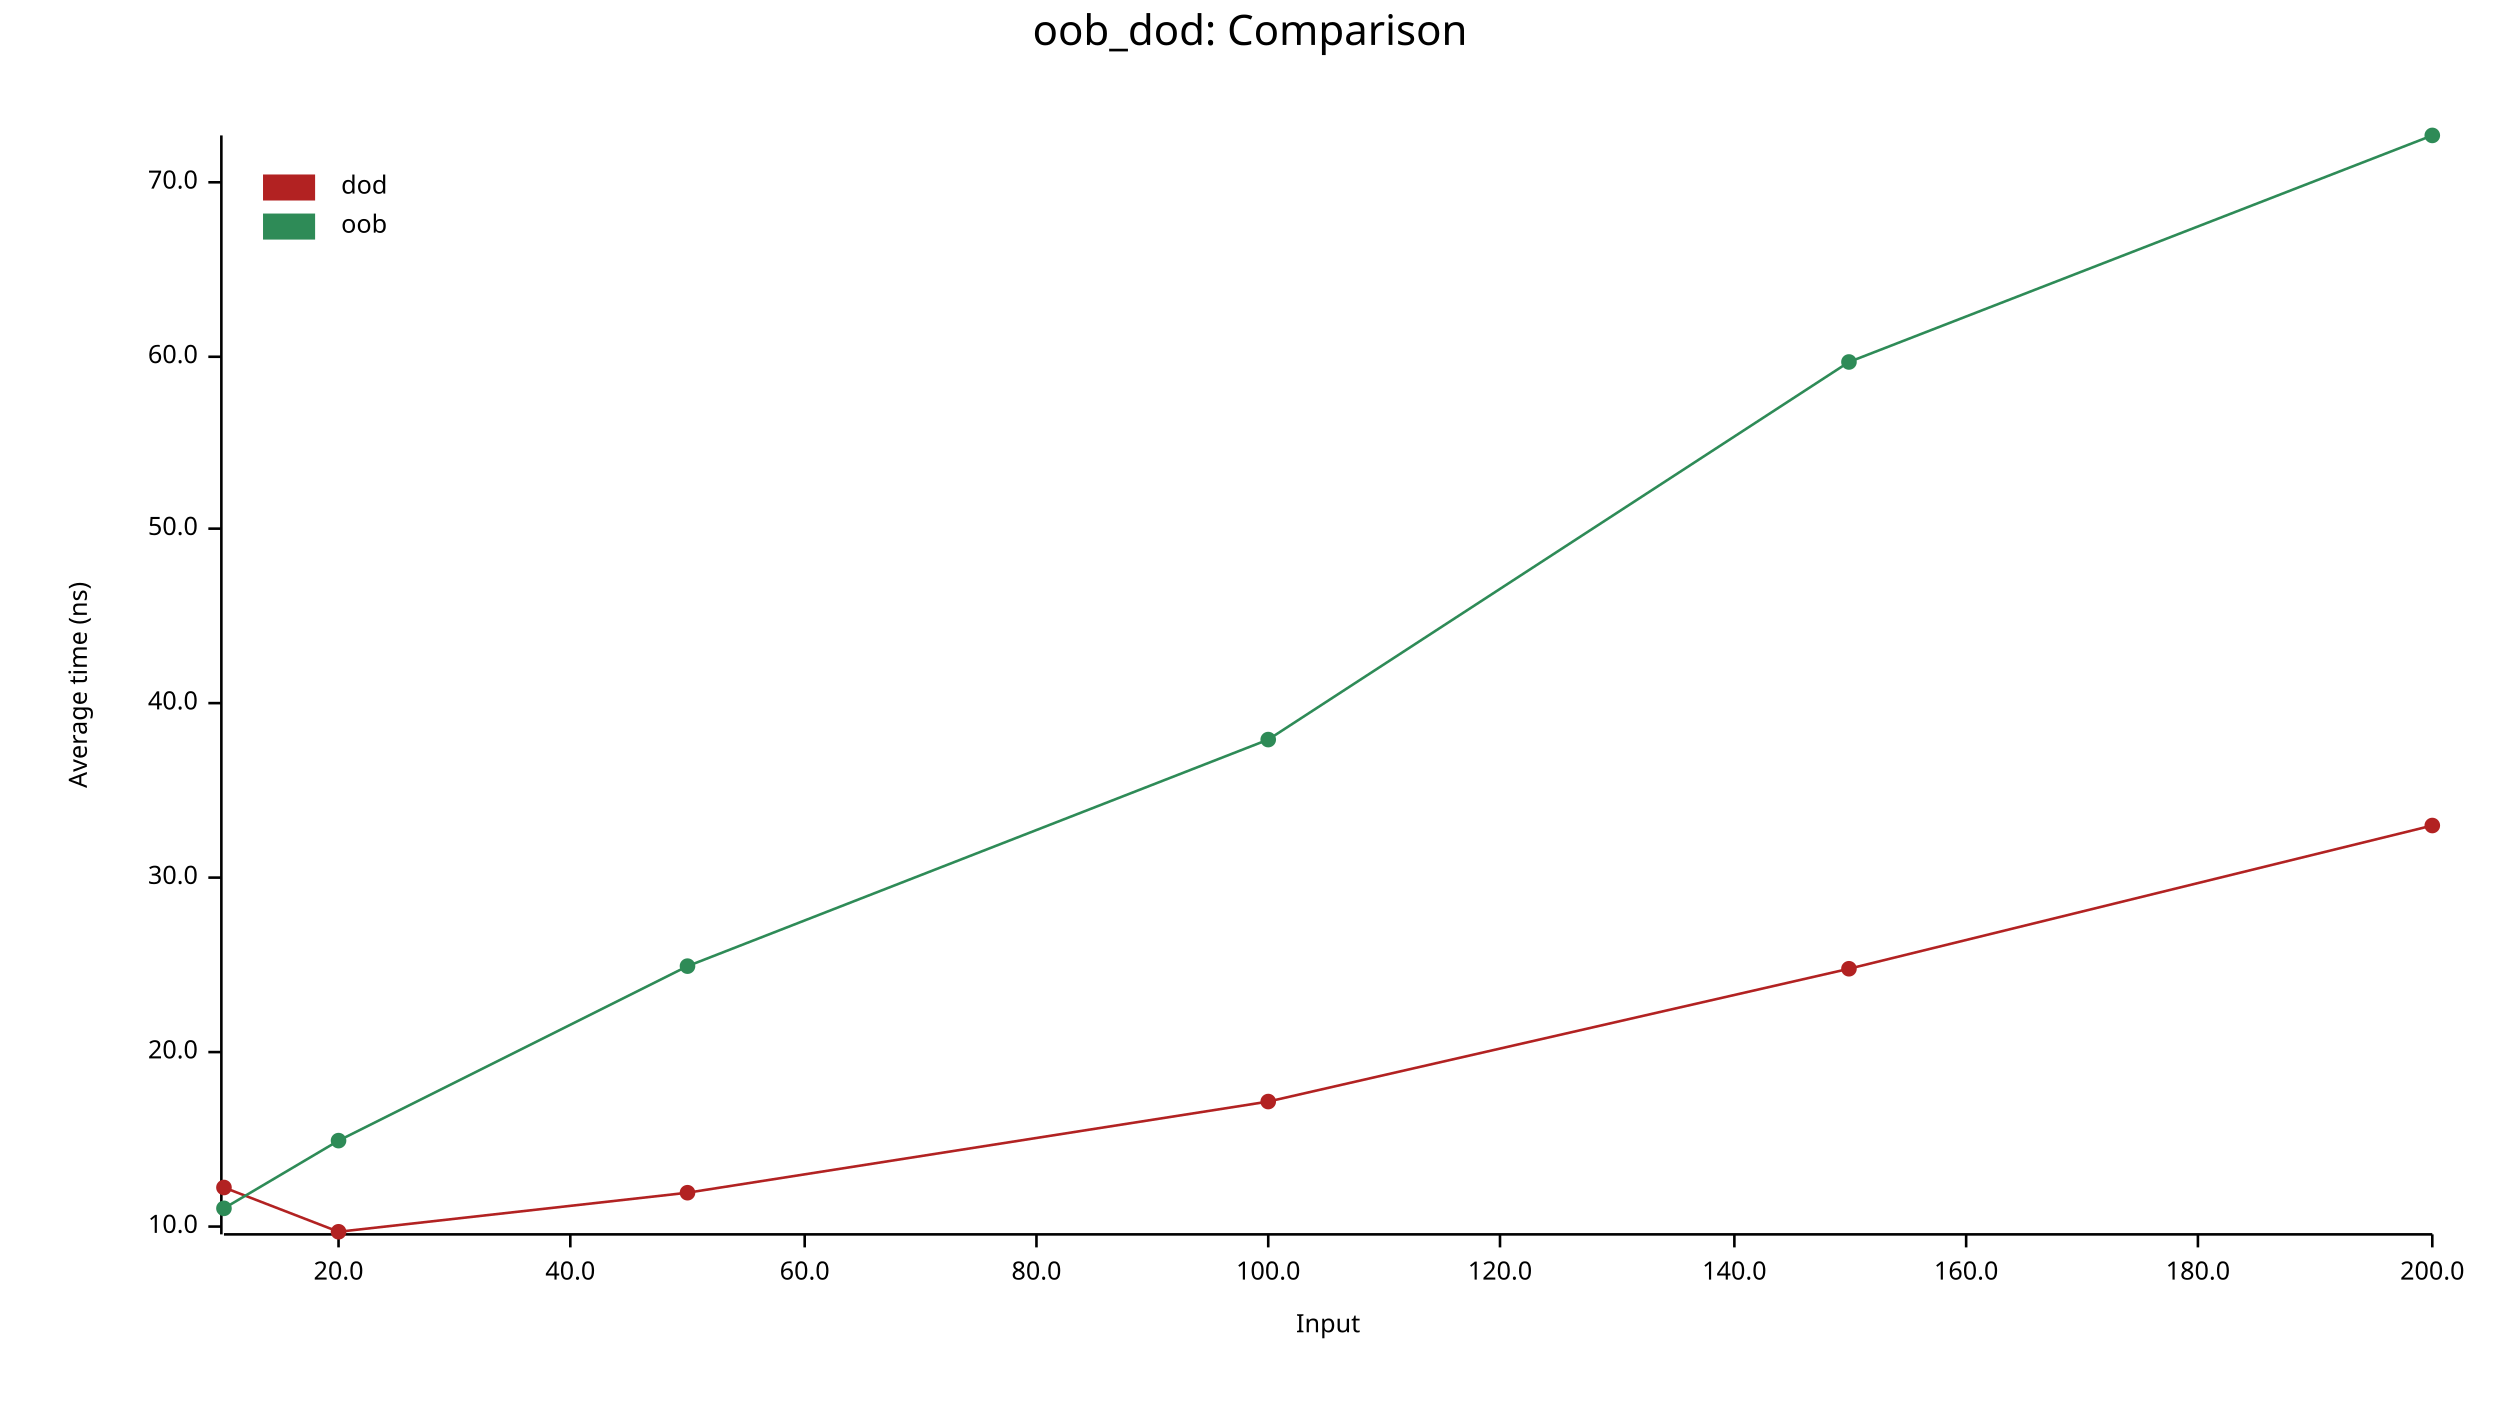
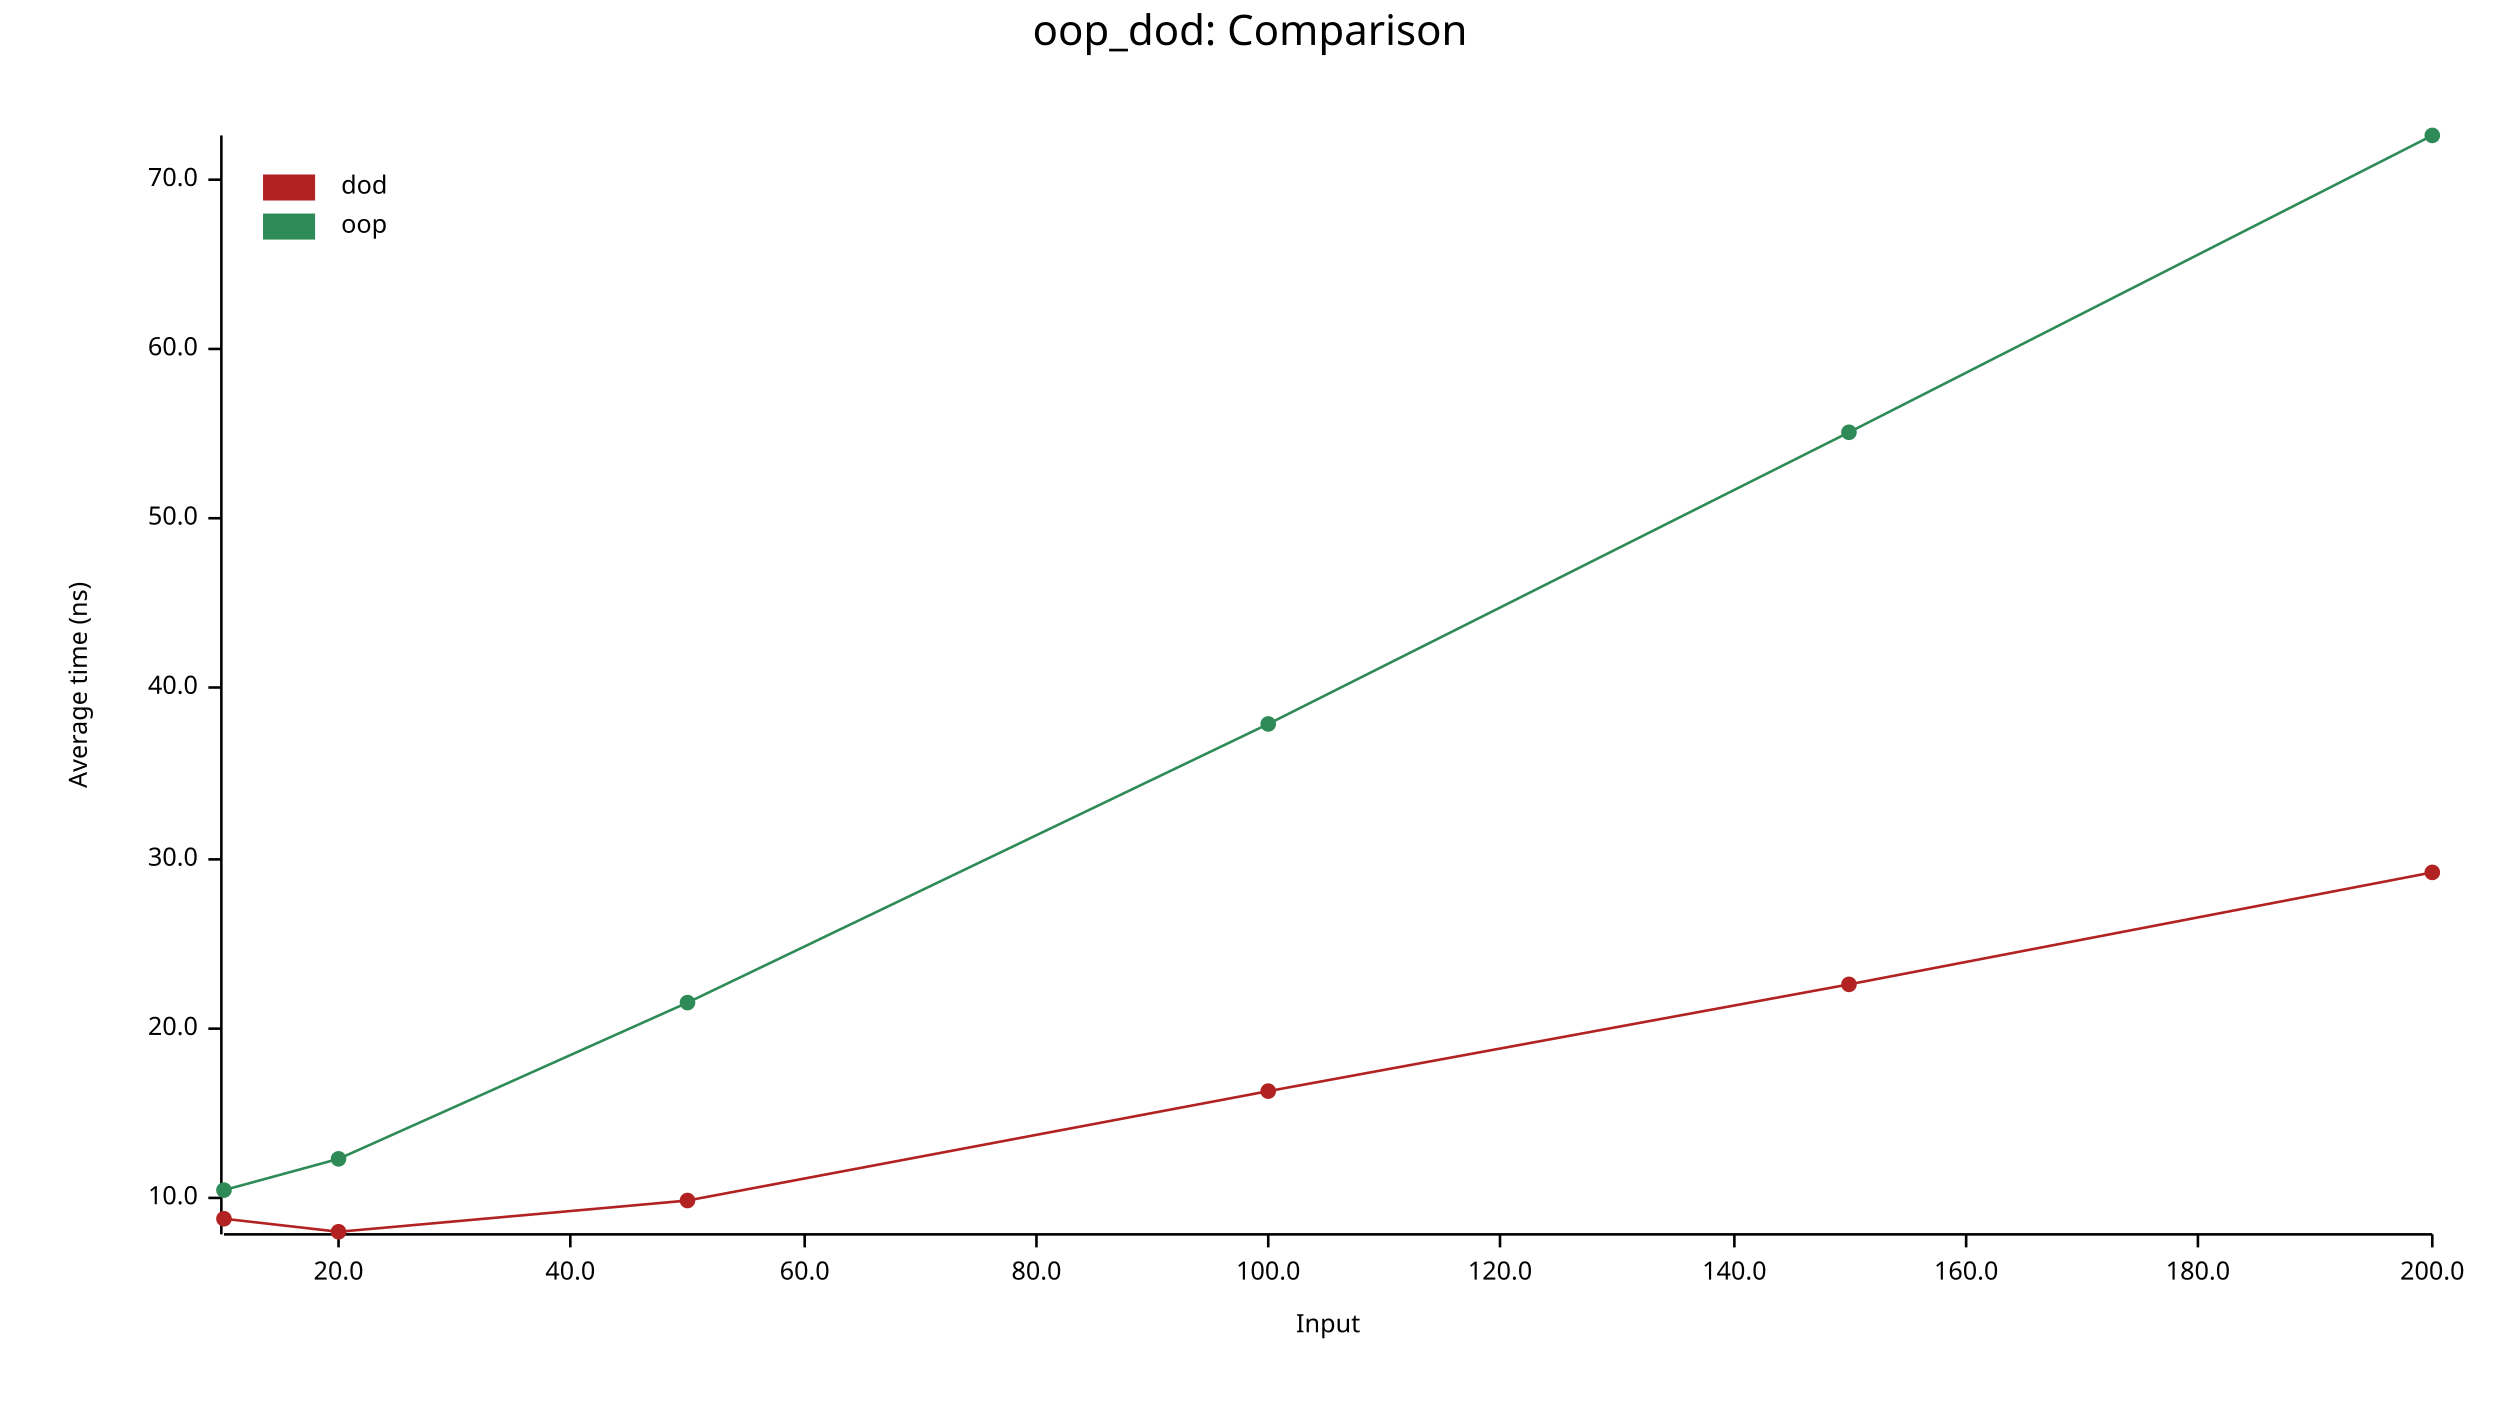
<svg xmlns="http://www.w3.org/2000/svg" width="960" height="540" viewBox="0 0 960 540">
  <text x="480" y="5" dy="0.76em" text-anchor="middle" font-family="sans-serif" font-size="16.129" opacity="1" fill="#000000">
- oob_dod: Comparison
+ oop_dod: Comparison
</text>
  <text x="26" y="263" dy="0.76em" text-anchor="middle" font-family="sans-serif" font-size="9.677" opacity="1" fill="#000000" transform="rotate(270, 26, 263)">
Average time (ns)
</text>
  <text x="510" y="514" dy="-0.5ex" text-anchor="middle" font-family="sans-serif" font-size="9.677" opacity="1" fill="#000000">
Input
</text>
  <polyline fill="none" opacity="1" stroke="#000000" stroke-width="1" points="85,52 85,474 " />
-   <text x="76" y="471" dy="0.5ex" text-anchor="end" font-family="sans-serif" font-size="9.677" opacity="1" fill="#000000">
+   <text x="76" y="460" dy="0.5ex" text-anchor="end" font-family="sans-serif" font-size="9.677" opacity="1" fill="#000000">
10.0
</text>
-   <polyline fill="none" opacity="1" stroke="#000000" stroke-width="1" points="80,471 85,471 " />
-   <text x="76" y="404" dy="0.5ex" text-anchor="end" font-family="sans-serif" font-size="9.677" opacity="1" fill="#000000">
+   <polyline fill="none" opacity="1" stroke="#000000" stroke-width="1" points="80,460 85,460 " />
+   <text x="76" y="395" dy="0.5ex" text-anchor="end" font-family="sans-serif" font-size="9.677" opacity="1" fill="#000000">
20.0
</text>
-   <polyline fill="none" opacity="1" stroke="#000000" stroke-width="1" points="80,404 85,404 " />
-   <text x="76" y="337" dy="0.5ex" text-anchor="end" font-family="sans-serif" font-size="9.677" opacity="1" fill="#000000">
+   <polyline fill="none" opacity="1" stroke="#000000" stroke-width="1" points="80,395 85,395 " />
+   <text x="76" y="330" dy="0.5ex" text-anchor="end" font-family="sans-serif" font-size="9.677" opacity="1" fill="#000000">
30.0
</text>
-   <polyline fill="none" opacity="1" stroke="#000000" stroke-width="1" points="80,337 85,337 " />
-   <text x="76" y="270" dy="0.5ex" text-anchor="end" font-family="sans-serif" font-size="9.677" opacity="1" fill="#000000">
+   <polyline fill="none" opacity="1" stroke="#000000" stroke-width="1" points="80,330 85,330 " />
+   <text x="76" y="264" dy="0.5ex" text-anchor="end" font-family="sans-serif" font-size="9.677" opacity="1" fill="#000000">
40.0
</text>
-   <polyline fill="none" opacity="1" stroke="#000000" stroke-width="1" points="80,270 85,270 " />
-   <text x="76" y="203" dy="0.5ex" text-anchor="end" font-family="sans-serif" font-size="9.677" opacity="1" fill="#000000">
+   <polyline fill="none" opacity="1" stroke="#000000" stroke-width="1" points="80,264 85,264 " />
+   <text x="76" y="199" dy="0.5ex" text-anchor="end" font-family="sans-serif" font-size="9.677" opacity="1" fill="#000000">
50.0
</text>
-   <polyline fill="none" opacity="1" stroke="#000000" stroke-width="1" points="80,203 85,203 " />
-   <text x="76" y="137" dy="0.5ex" text-anchor="end" font-family="sans-serif" font-size="9.677" opacity="1" fill="#000000">
+   <polyline fill="none" opacity="1" stroke="#000000" stroke-width="1" points="80,199 85,199 " />
+   <text x="76" y="134" dy="0.5ex" text-anchor="end" font-family="sans-serif" font-size="9.677" opacity="1" fill="#000000">
60.0
</text>
-   <polyline fill="none" opacity="1" stroke="#000000" stroke-width="1" points="80,137 85,137 " />
-   <text x="76" y="70" dy="0.5ex" text-anchor="end" font-family="sans-serif" font-size="9.677" opacity="1" fill="#000000">
+   <polyline fill="none" opacity="1" stroke="#000000" stroke-width="1" points="80,134 85,134 " />
+   <text x="76" y="69" dy="0.5ex" text-anchor="end" font-family="sans-serif" font-size="9.677" opacity="1" fill="#000000">
70.0
</text>
-   <polyline fill="none" opacity="1" stroke="#000000" stroke-width="1" points="80,70 85,70 " />
+   <polyline fill="none" opacity="1" stroke="#000000" stroke-width="1" points="80,69 85,69 " />
  <polyline fill="none" opacity="1" stroke="#000000" stroke-width="1" points="86,474 934,474 " />
  <text x="130" y="484" dy="0.76em" text-anchor="middle" font-family="sans-serif" font-size="9.677" opacity="1" fill="#000000">
20.0
</text>
  <polyline fill="none" opacity="1" stroke="#000000" stroke-width="1" points="130,474 130,479 " />
  <text x="219" y="484" dy="0.76em" text-anchor="middle" font-family="sans-serif" font-size="9.677" opacity="1" fill="#000000">
40.0
</text>
  <polyline fill="none" opacity="1" stroke="#000000" stroke-width="1" points="219,474 219,479 " />
  <text x="309" y="484" dy="0.76em" text-anchor="middle" font-family="sans-serif" font-size="9.677" opacity="1" fill="#000000">
60.0
</text>
  <polyline fill="none" opacity="1" stroke="#000000" stroke-width="1" points="309,474 309,479 " />
  <text x="398" y="484" dy="0.76em" text-anchor="middle" font-family="sans-serif" font-size="9.677" opacity="1" fill="#000000">
80.0
</text>
  <polyline fill="none" opacity="1" stroke="#000000" stroke-width="1" points="398,474 398,479 " />
  <text x="487" y="484" dy="0.76em" text-anchor="middle" font-family="sans-serif" font-size="9.677" opacity="1" fill="#000000">
100.0
</text>
  <polyline fill="none" opacity="1" stroke="#000000" stroke-width="1" points="487,474 487,479 " />
  <text x="576" y="484" dy="0.76em" text-anchor="middle" font-family="sans-serif" font-size="9.677" opacity="1" fill="#000000">
120.0
</text>
  <polyline fill="none" opacity="1" stroke="#000000" stroke-width="1" points="576,474 576,479 " />
  <text x="666" y="484" dy="0.76em" text-anchor="middle" font-family="sans-serif" font-size="9.677" opacity="1" fill="#000000">
140.0
</text>
  <polyline fill="none" opacity="1" stroke="#000000" stroke-width="1" points="666,474 666,479 " />
  <text x="755" y="484" dy="0.76em" text-anchor="middle" font-family="sans-serif" font-size="9.677" opacity="1" fill="#000000">
160.0
</text>
  <polyline fill="none" opacity="1" stroke="#000000" stroke-width="1" points="755,474 755,479 " />
  <text x="844" y="484" dy="0.76em" text-anchor="middle" font-family="sans-serif" font-size="9.677" opacity="1" fill="#000000">
180.0
</text>
  <polyline fill="none" opacity="1" stroke="#000000" stroke-width="1" points="844,474 844,479 " />
  <text x="934" y="484" dy="0.76em" text-anchor="middle" font-family="sans-serif" font-size="9.677" opacity="1" fill="#000000">
200.0
</text>
  <polyline fill="none" opacity="1" stroke="#000000" stroke-width="1" points="934,474 934,479 " />
-   <circle cx="86" cy="456" r="3" opacity="1" fill="#B22222" stroke="none" stroke-width="1" />
+   <circle cx="86" cy="468" r="3" opacity="1" fill="#B22222" stroke="none" stroke-width="1" />
  <circle cx="130" cy="473" r="3" opacity="1" fill="#B22222" stroke="none" stroke-width="1" />
-   <circle cx="264" cy="458" r="3" opacity="1" fill="#B22222" stroke="none" stroke-width="1" />
-   <circle cx="487" cy="423" r="3" opacity="1" fill="#B22222" stroke="none" stroke-width="1" />
-   <circle cx="710" cy="372" r="3" opacity="1" fill="#B22222" stroke="none" stroke-width="1" />
-   <circle cx="934" cy="317" r="3" opacity="1" fill="#B22222" stroke="none" stroke-width="1" />
-   <polyline fill="none" opacity="1" stroke="#B22222" stroke-width="1" points="86,456 130,473 264,458 487,423 710,372 934,317 " />
-   <circle cx="86" cy="464" r="3" opacity="1" fill="#2E8B57" stroke="none" stroke-width="1" />
-   <circle cx="130" cy="438" r="3" opacity="1" fill="#2E8B57" stroke="none" stroke-width="1" />
-   <circle cx="264" cy="371" r="3" opacity="1" fill="#2E8B57" stroke="none" stroke-width="1" />
-   <circle cx="487" cy="284" r="3" opacity="1" fill="#2E8B57" stroke="none" stroke-width="1" />
-   <circle cx="710" cy="139" r="3" opacity="1" fill="#2E8B57" stroke="none" stroke-width="1" />
+   <circle cx="264" cy="461" r="3" opacity="1" fill="#B22222" stroke="none" stroke-width="1" />
+   <circle cx="487" cy="419" r="3" opacity="1" fill="#B22222" stroke="none" stroke-width="1" />
+   <circle cx="710" cy="378" r="3" opacity="1" fill="#B22222" stroke="none" stroke-width="1" />
+   <circle cx="934" cy="335" r="3" opacity="1" fill="#B22222" stroke="none" stroke-width="1" />
+   <polyline fill="none" opacity="1" stroke="#B22222" stroke-width="1" points="86,468 130,473 264,461 487,419 710,378 934,335 " />
+   <circle cx="86" cy="457" r="3" opacity="1" fill="#2E8B57" stroke="none" stroke-width="1" />
+   <circle cx="130" cy="445" r="3" opacity="1" fill="#2E8B57" stroke="none" stroke-width="1" />
+   <circle cx="264" cy="385" r="3" opacity="1" fill="#2E8B57" stroke="none" stroke-width="1" />
+   <circle cx="487" cy="278" r="3" opacity="1" fill="#2E8B57" stroke="none" stroke-width="1" />
+   <circle cx="710" cy="166" r="3" opacity="1" fill="#2E8B57" stroke="none" stroke-width="1" />
  <circle cx="934" cy="52" r="3" opacity="1" fill="#2E8B57" stroke="none" stroke-width="1" />
-   <polyline fill="none" opacity="1" stroke="#2E8B57" stroke-width="1" points="86,464 130,438 264,371 487,284 710,139 934,52 " />
+   <polyline fill="none" opacity="1" stroke="#2E8B57" stroke-width="1" points="86,457 130,445 264,385 487,278 710,166 934,52 " />
  <text x="131" y="67" dy="0.76em" text-anchor="start" font-family="sans-serif" font-size="9.677" opacity="1" fill="#000000">
dod
</text>
  <text x="131" y="82" dy="0.76em" text-anchor="start" font-family="sans-serif" font-size="9.677" opacity="1" fill="#000000">
- oob
+ oop
</text>
  <rect x="101" y="67" width="20" height="10" opacity="1" fill="#B22222" stroke="none" />
  <rect x="101" y="82" width="20" height="10" opacity="1" fill="#2E8B57" stroke="none" />
</svg>
